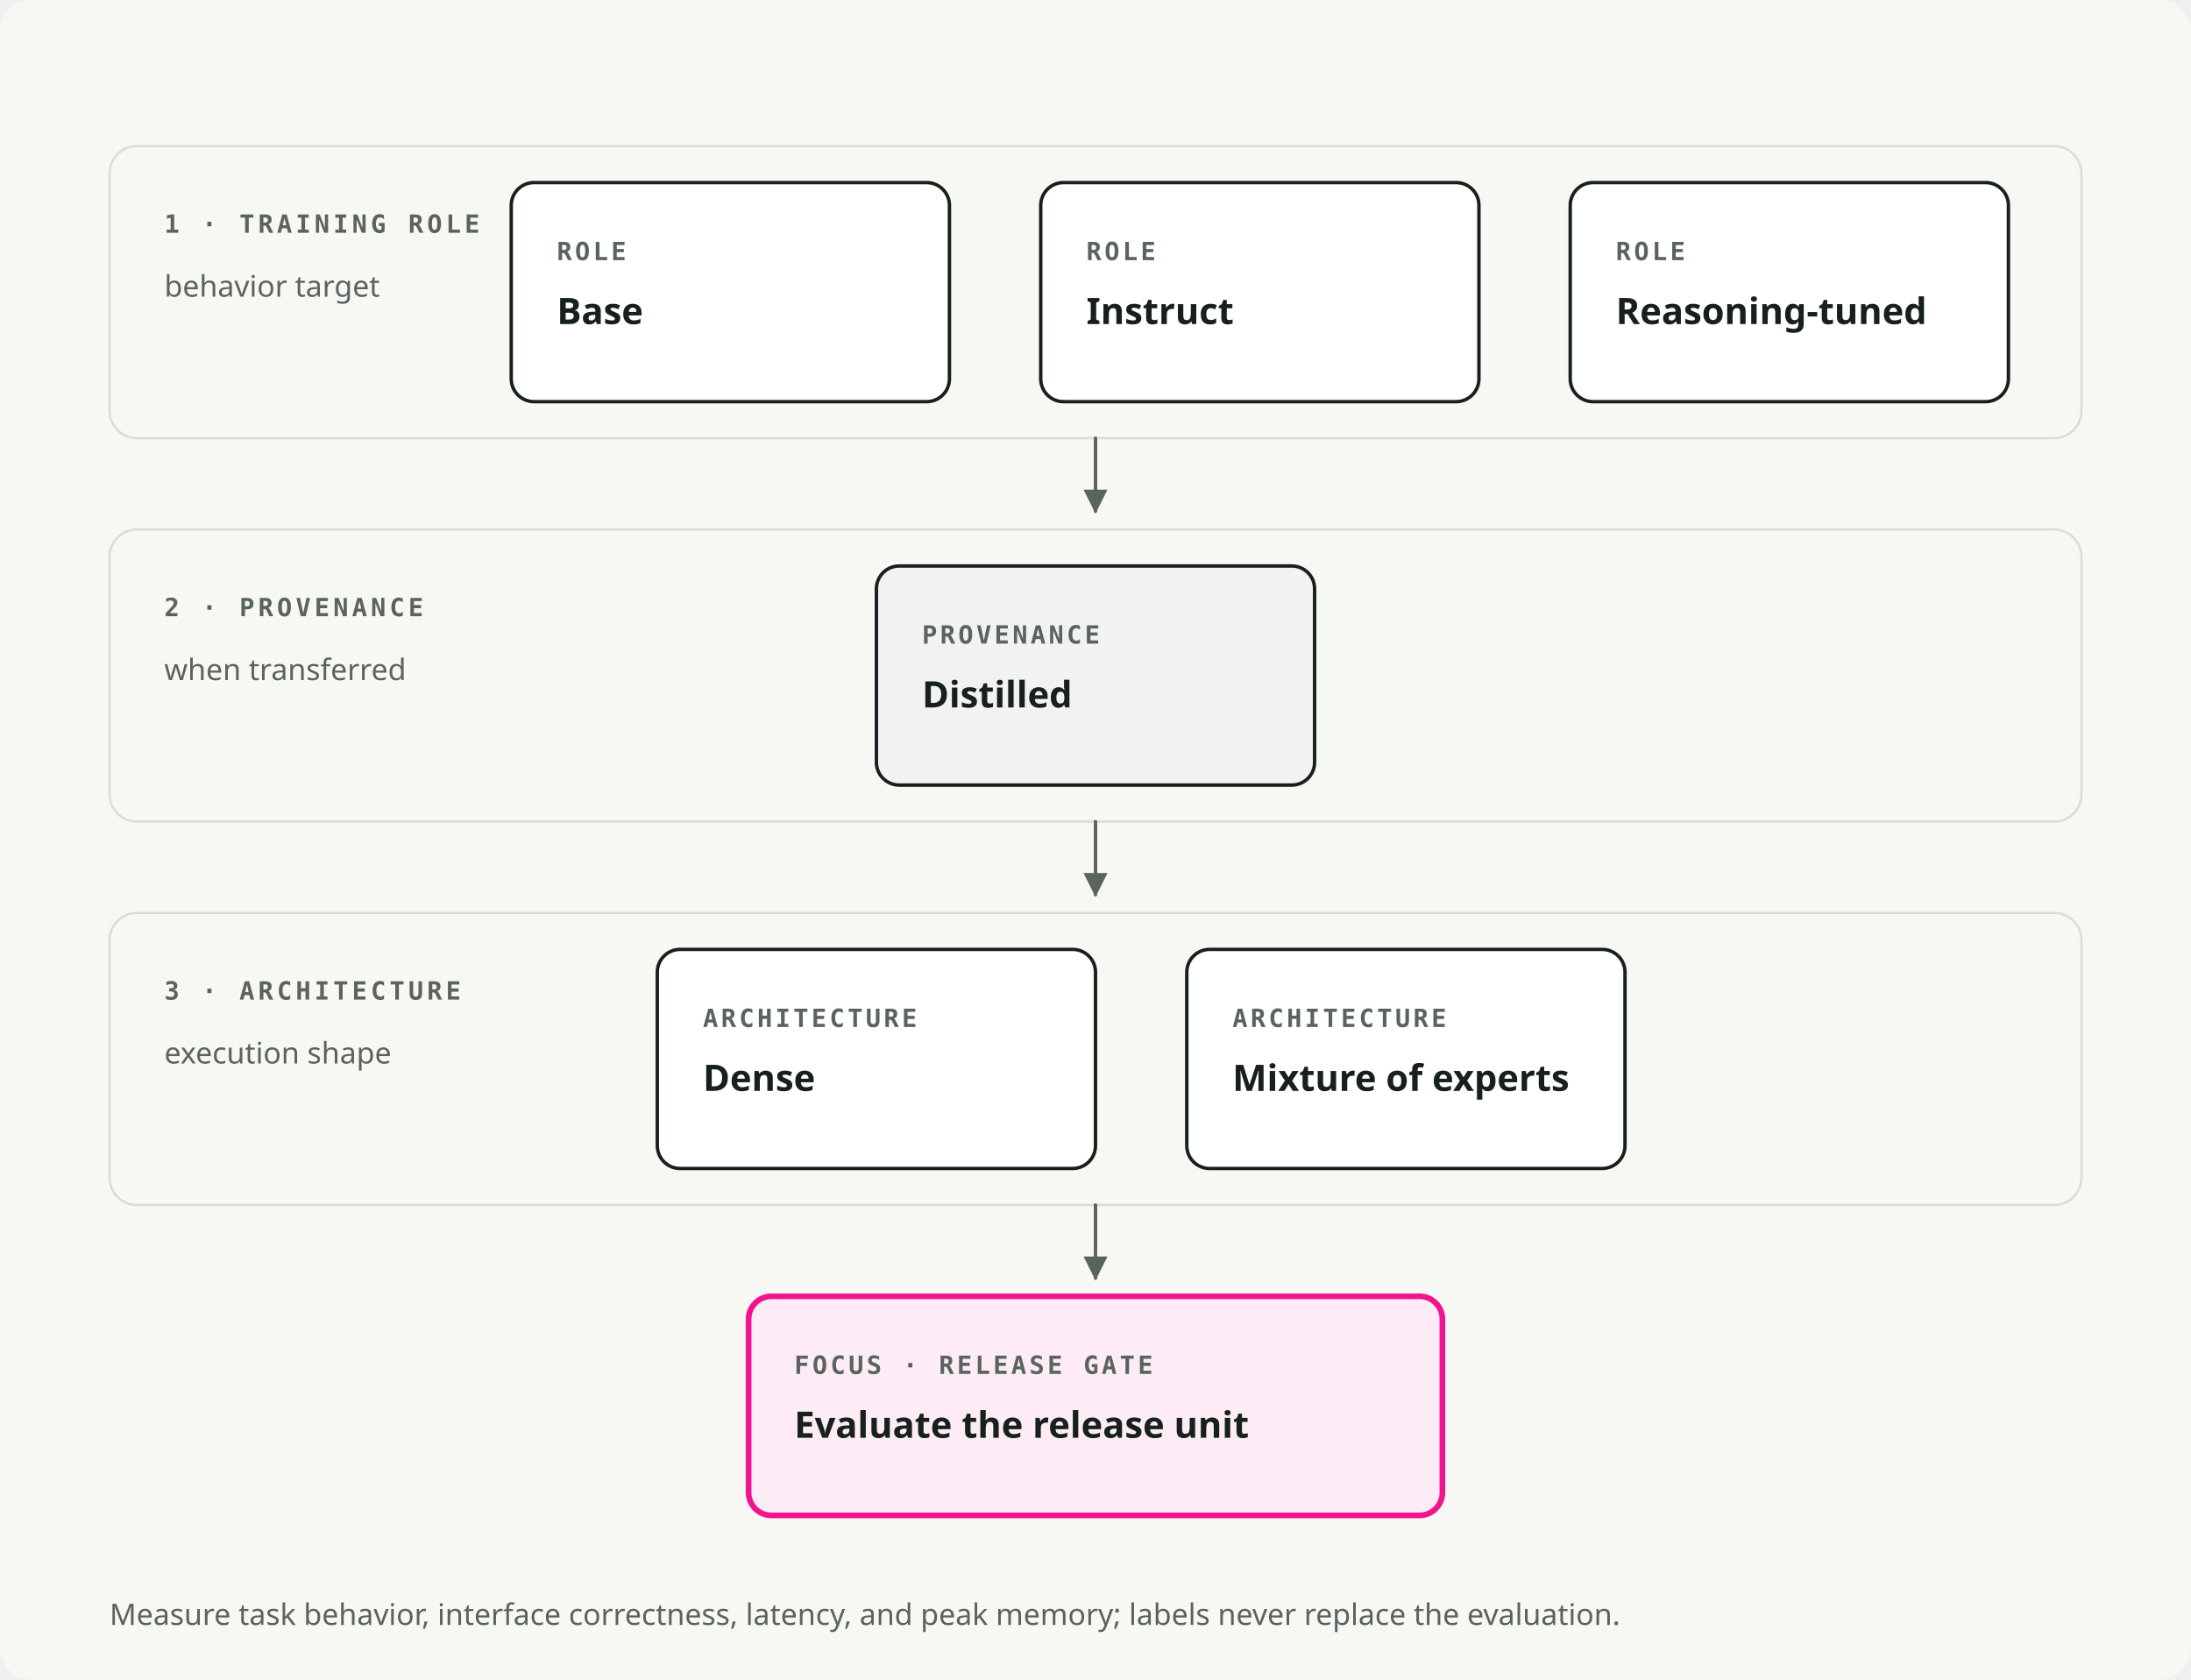
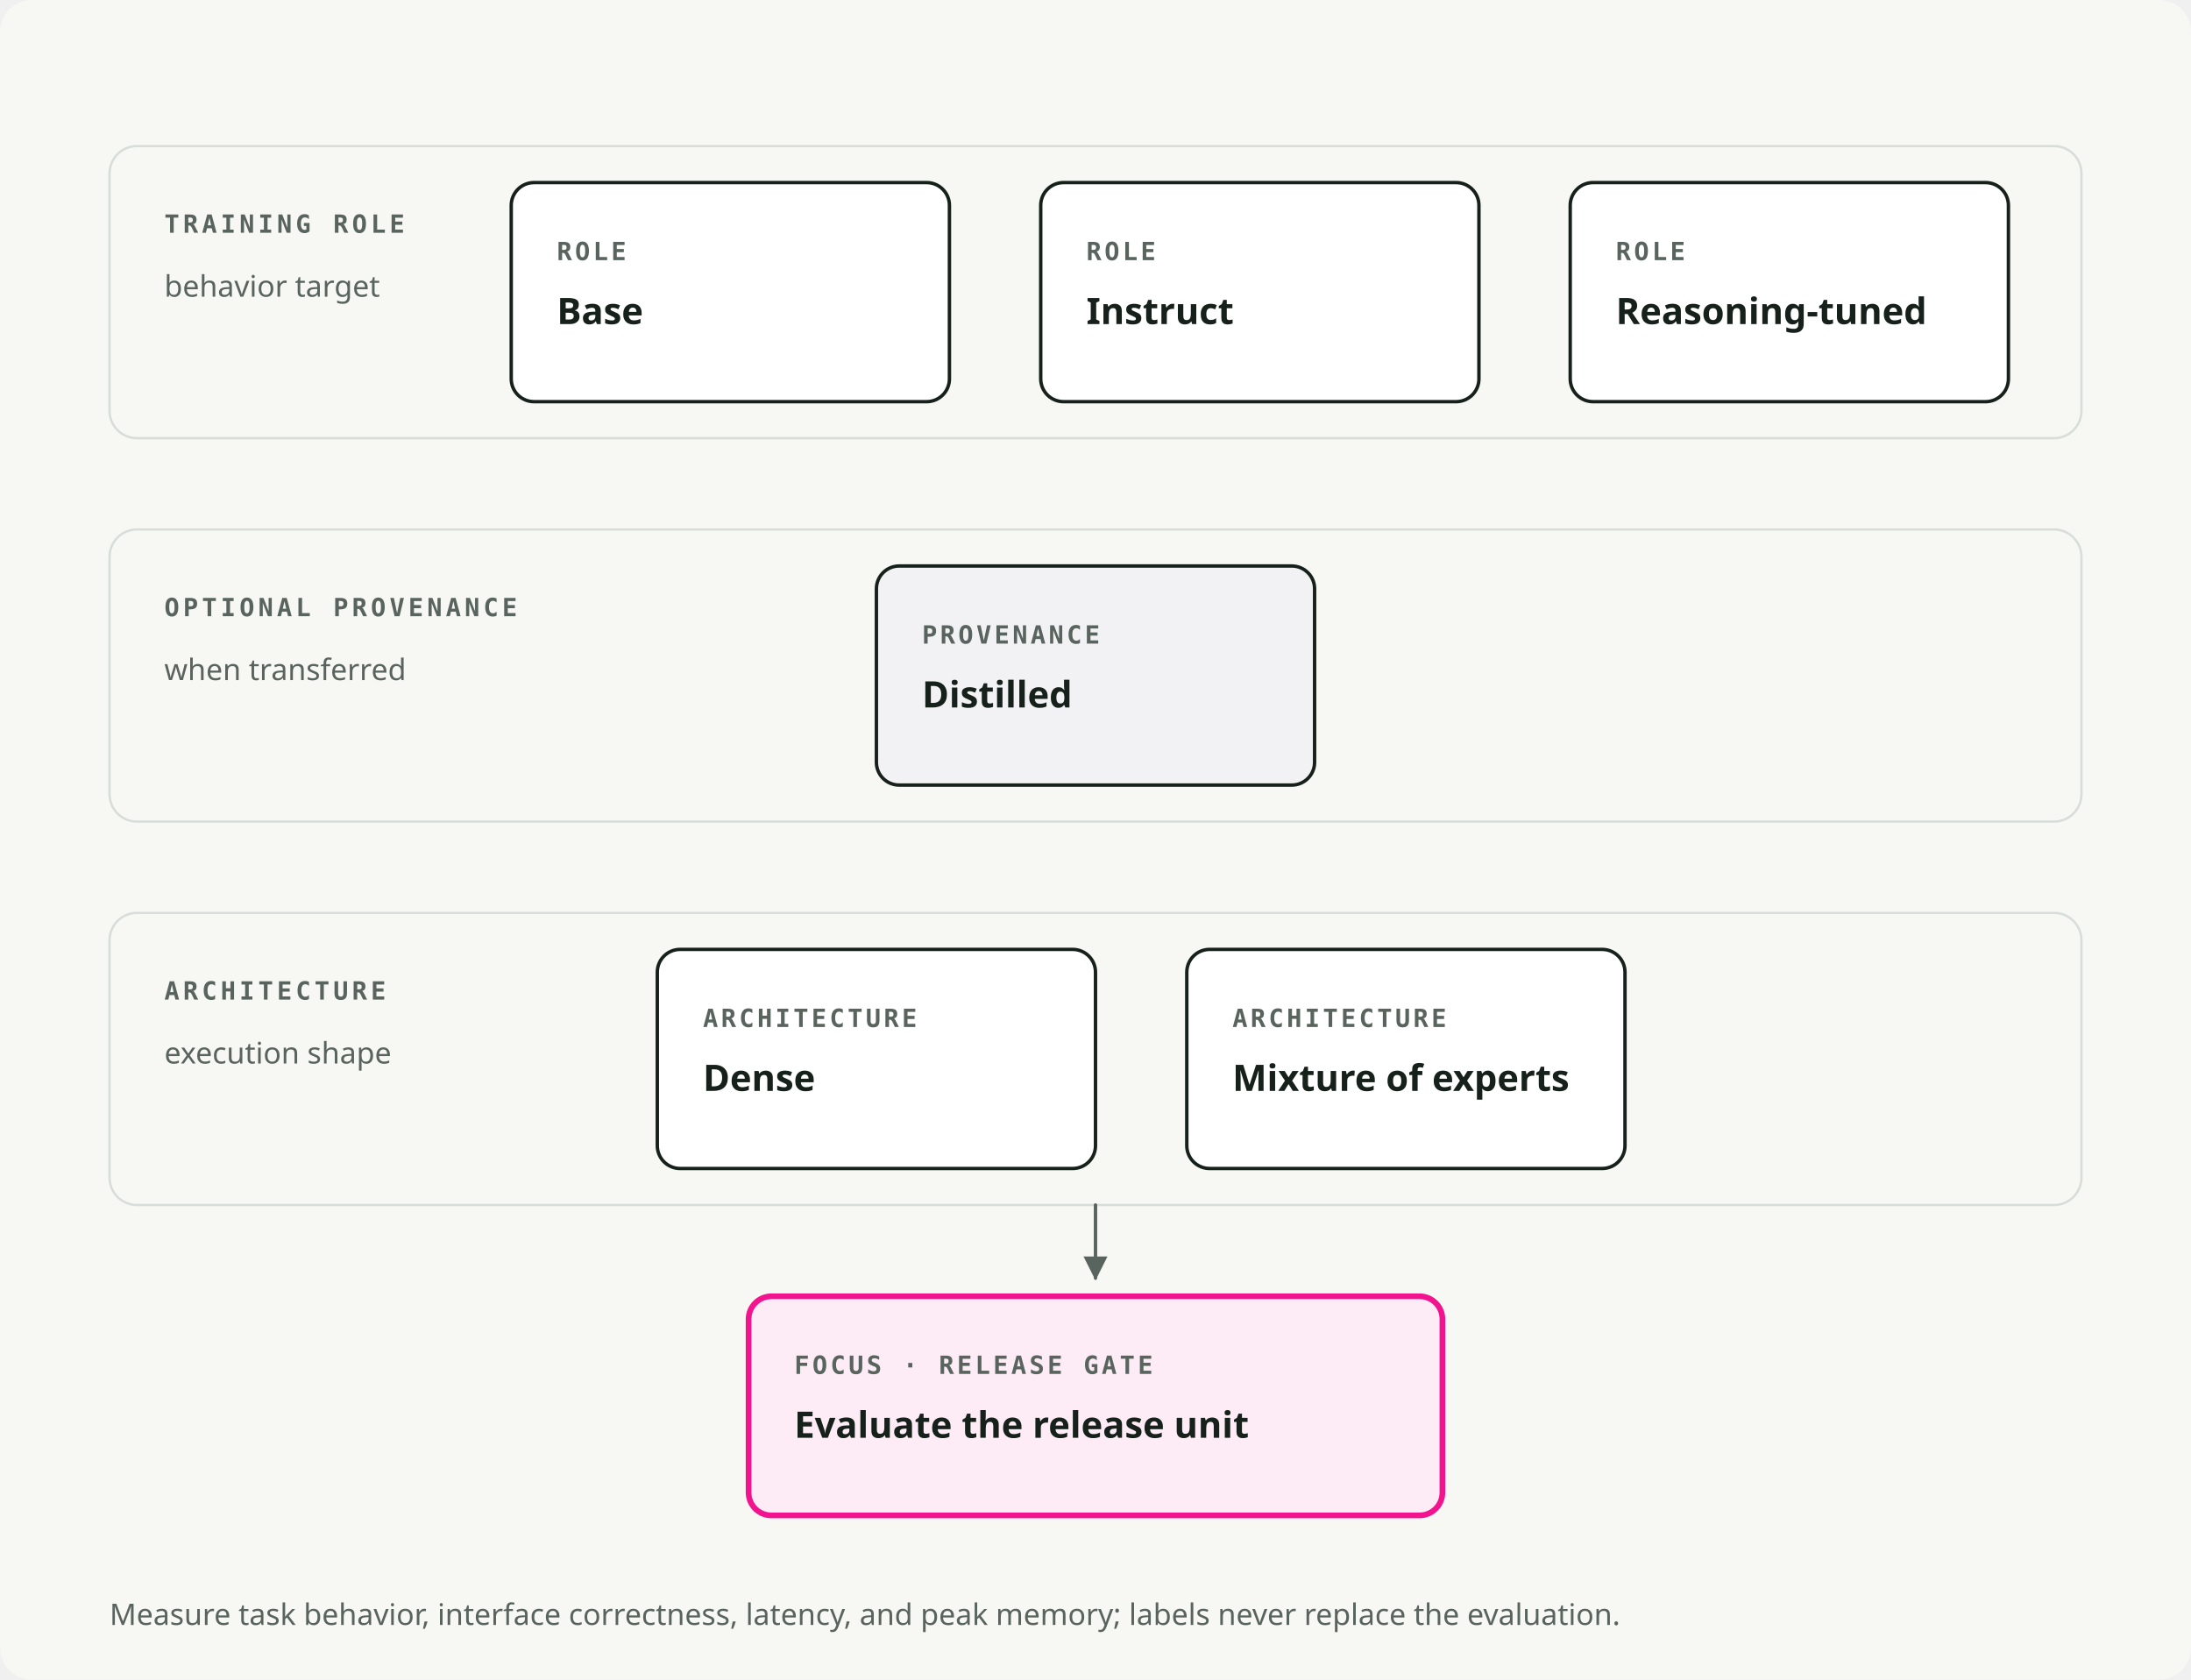
<svg xmlns="http://www.w3.org/2000/svg" viewBox="0 0 960 736" role="img" preserveAspectRatio="xMidYMid meet" data-visual-system="byte-diagram-v1" aria-labelledby="variant-title variant-desc" shape-rendering="geometricPrecision" text-rendering="geometricPrecision">
  <style data-visual-system="byte-diagram-v1">
    * { animation: none !important; }
    path, line, polyline { stroke-linecap: round; stroke-linejoin: round; }
    .kind { font: 600 11px "IBM Plex Mono", ui-monospace, monospace; letter-spacing: 1.3px; fill: #59645E; }
    .name { font: 600 16px "Space Grotesk", ui-sans-serif, system-ui, sans-serif; fill: #17211B; }
    .note { font: 400 13px "IBM Plex Sans", ui-sans-serif, system-ui, sans-serif; fill: #59645E; }
    .stage { font: 600 11px "IBM Plex Mono", ui-monospace, monospace; letter-spacing: 1.6px; fill: #59645E; }
    .box { fill: #FFFFFF; stroke: #17211B; stroke-width: 1.5; }
    .store { fill: #F2F2F5; stroke: #17211B; stroke-width: 1.5; }
    .edge { fill: none; stroke: #59645E; stroke-width: 1.5; }
  </style>
  <rect width="960" height="736" rx="14" fill="#F7F7F4" />
  <rect x="48" y="64" width="864" height="128" rx="12" fill="none" stroke="#D8DDD9" />
-   <text class="stage" x="72" y="102">1 · TRAINING ROLE</text>
+   <text class="stage" x="72" y="102">TRAINING ROLE</text>
  <text class="note" x="72" y="130">behavior target</text>
  <rect class="box" x="224" y="80" width="192" height="96" rx="10" />
  <text class="kind" x="244" y="114">ROLE</text>
  <text class="name" x="244" y="142">Base</text>
  <rect class="box" x="456" y="80" width="192" height="96" rx="10" />
  <text class="kind" x="476" y="114">ROLE</text>
  <text class="name" x="476" y="142">Instruct</text>
  <rect class="box" x="688" y="80" width="192" height="96" rx="10" />
  <text class="kind" x="708" y="114">ROLE</text>
  <text class="name" x="708" y="142">Reasoning-tuned</text>
-   <path class="edge" d="M480 192v32" marker-end="url(#variant-arrow)" />
  <rect x="48" y="232" width="864" height="128" rx="12" fill="none" stroke="#D8DDD9" />
-   <text class="stage" x="72" y="270">2 · PROVENANCE</text>
+   <text class="stage" x="72" y="270">OPTIONAL PROVENANCE</text>
  <text class="note" x="72" y="298">when transferred</text>
  <rect class="store" x="384" y="248" width="192" height="96" rx="10" />
  <text class="kind" x="404" y="282">PROVENANCE</text>
  <text class="name" x="404" y="310">Distilled</text>
-   <path class="edge" d="M480 360v32" marker-end="url(#variant-arrow)" />
  <rect x="48" y="400" width="864" height="128" rx="12" fill="none" stroke="#D8DDD9" />
-   <text class="stage" x="72" y="438">3 · ARCHITECTURE</text>
+   <text class="stage" x="72" y="438">ARCHITECTURE</text>
  <text class="note" x="72" y="466">execution shape</text>
  <rect class="box" x="288" y="416" width="192" height="96" rx="10" />
  <text class="kind" x="308" y="450">ARCHITECTURE</text>
  <text class="name" x="308" y="478">Dense</text>
  <rect class="box" x="520" y="416" width="192" height="96" rx="10" />
  <text class="kind" x="540" y="450">ARCHITECTURE</text>
  <text class="name" x="540" y="478">Mixture of experts</text>
  <path class="edge" d="M480 528v32" marker-end="url(#variant-arrow)" />
  <rect x="328" y="568" width="304" height="96" rx="10" fill="#FDECF5" stroke="#F2148E" stroke-width="2.5" />
  <text class="kind" x="348" y="602" fill="#C50E72">FOCUS · RELEASE GATE</text>
  <text class="name" x="348" y="630" fill="#C50E72">Evaluate the release unit</text>
  <text class="note" x="48" y="712">Measure task behavior, interface correctness, latency, and peak memory; labels never replace the evaluation.</text>
  <defs>
    <marker id="variant-arrow" viewBox="0 0 10 10" refX="9" refY="5" markerWidth="7" markerHeight="7" orient="auto-start-reverse">
      <path d="M0 0 10 5 0 10Z" fill="#59645E" />
    </marker>
  </defs>
</svg>
